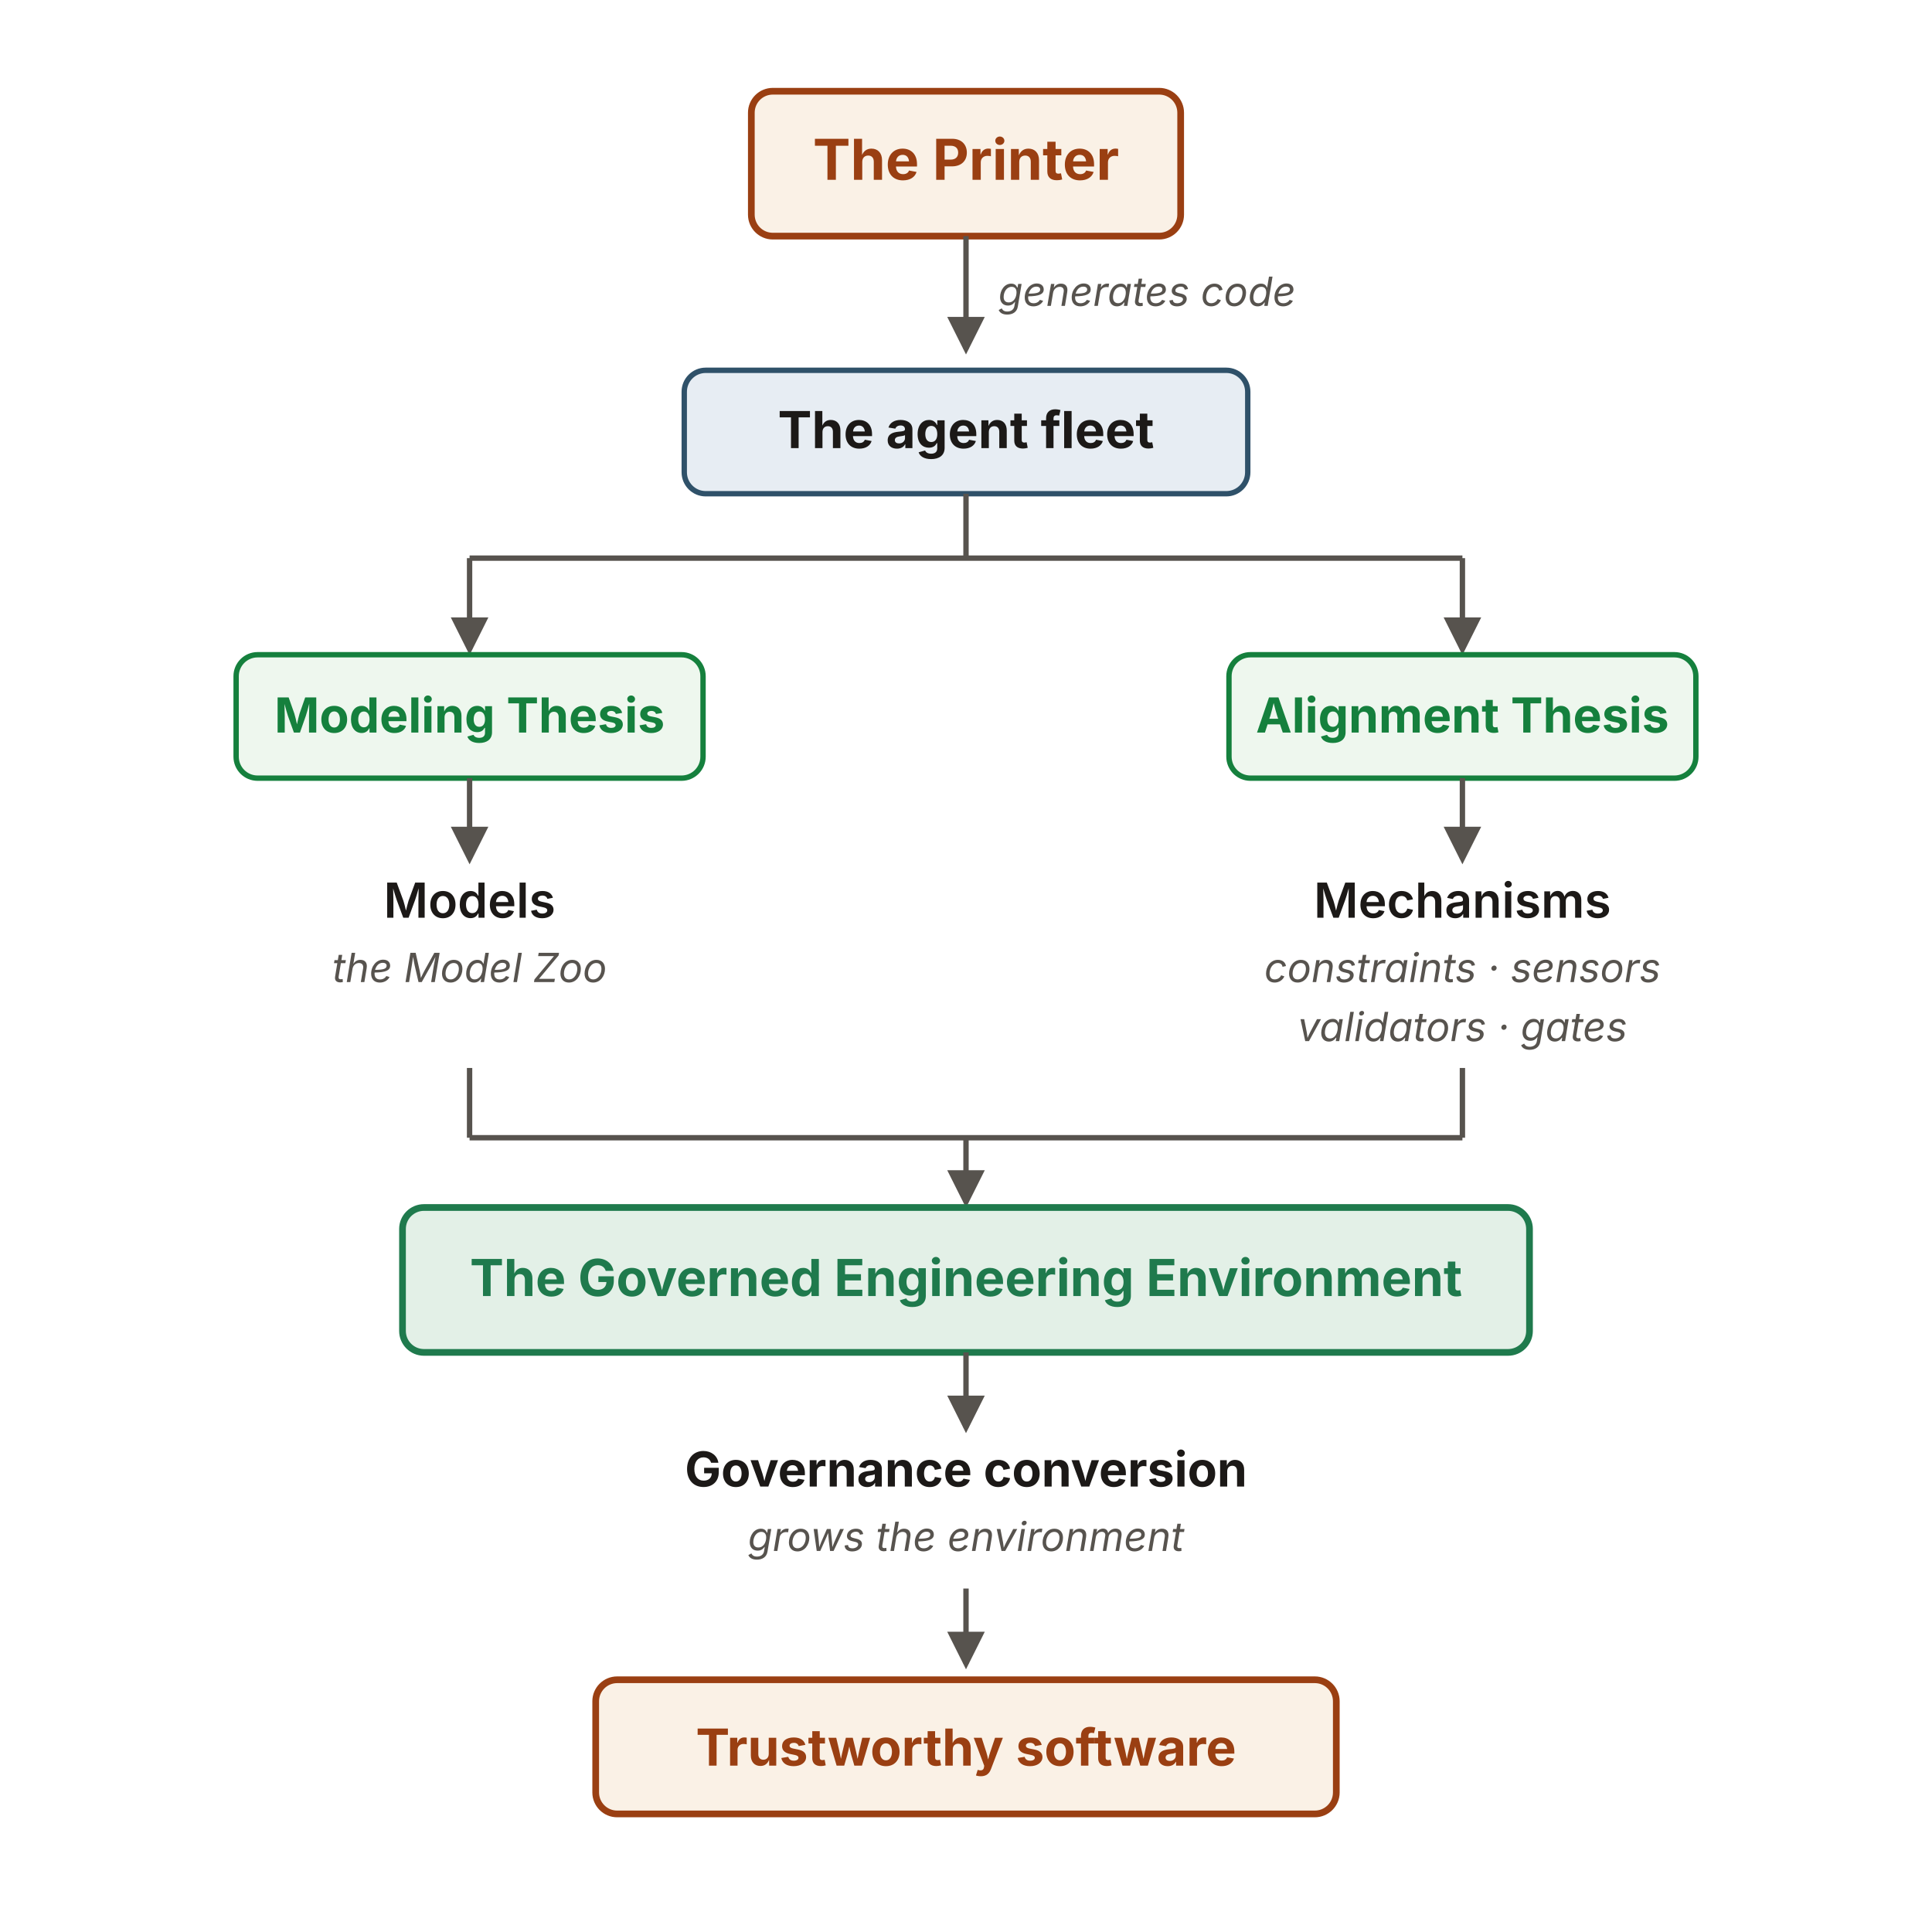
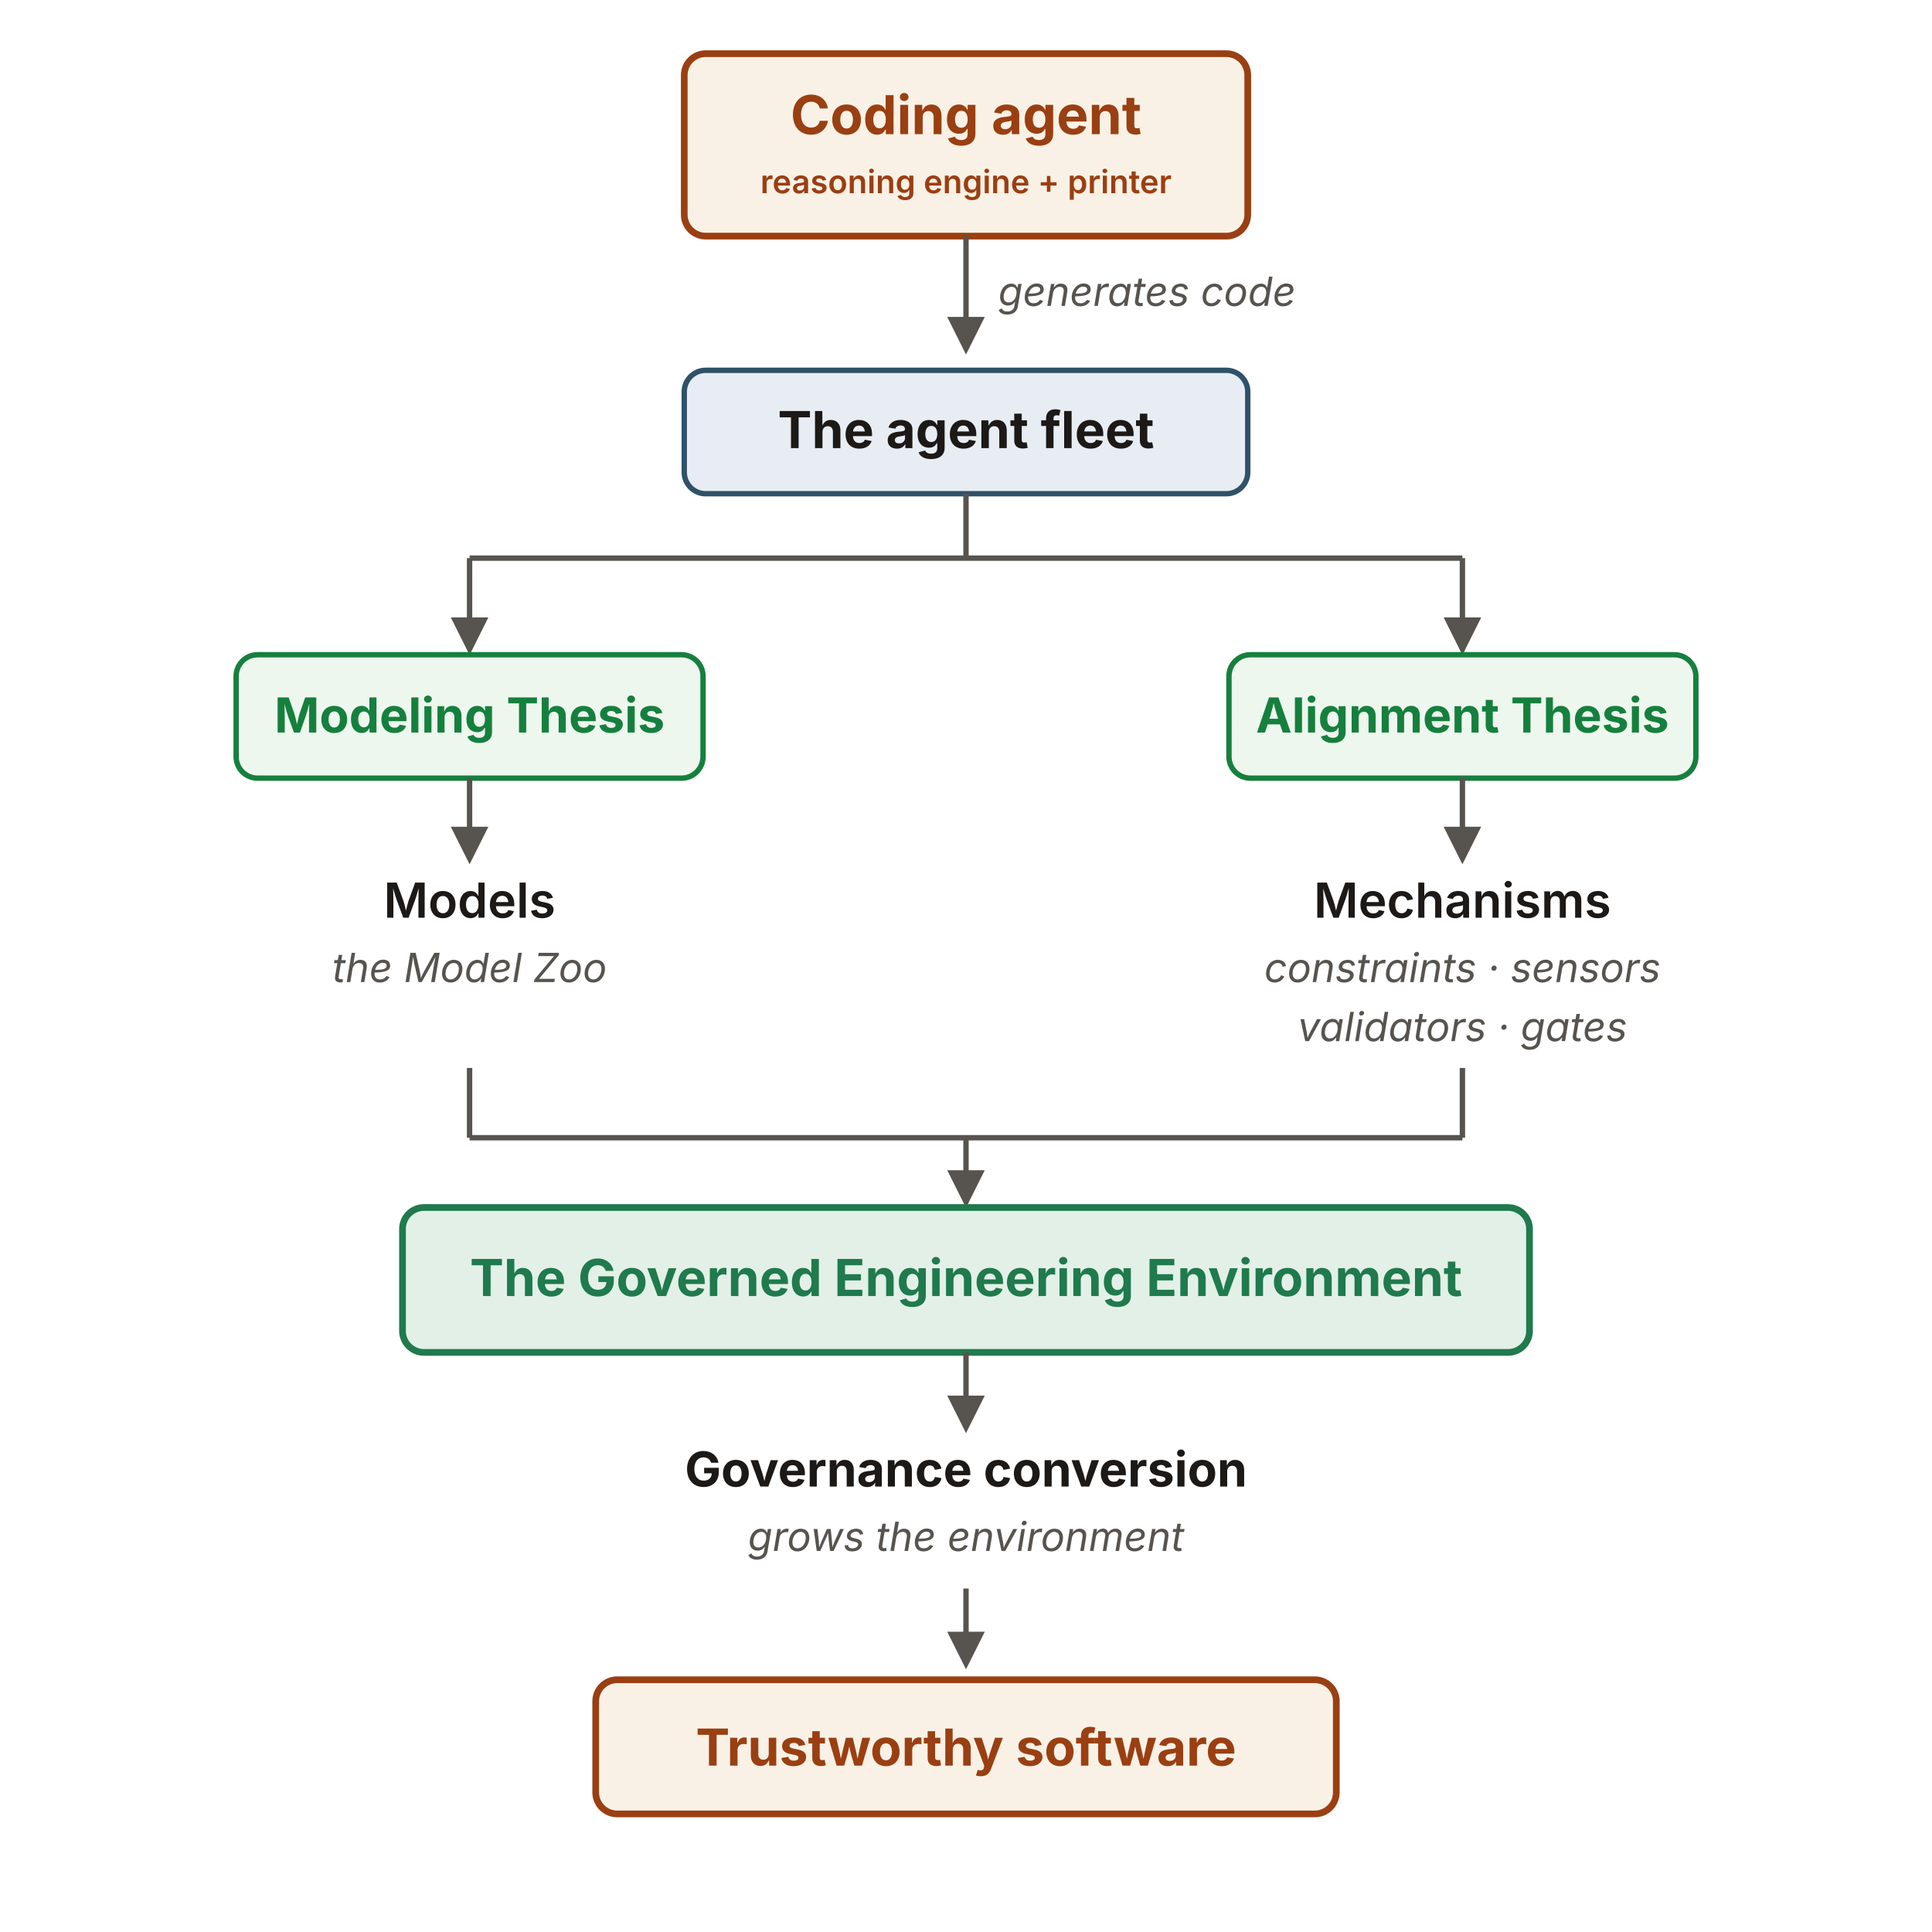
<svg xmlns="http://www.w3.org/2000/svg" viewBox="0 0 720 720" width="720" height="720" role="group" aria-labelledby="mmTitle mmDesc" font-family="'Source Sans 3', -apple-system, 'Segoe UI', sans-serif">
  <defs>
    <marker id="mm-ah" viewBox="0 0 10 10" refX="8.5" refY="5" markerWidth="7" markerHeight="7" orient="auto-start-reverse">
      <path d="M0,0 L10,5 L0,10 z" fill="#57534e" />
    </marker>
  </defs>
-   <rect x="280" y="34" width="160" height="54" rx="8" fill="#faf1e6" stroke="#9a3f12" stroke-width="2.5" />
-   <text x="360" y="67" text-anchor="middle" font-size="21" font-weight="700" fill="#9a3f12">The Printer</text>
+   <rect x="255" y="20" width="210" height="68" rx="8" fill="#faf1e6" stroke="#9a3f12" stroke-width="2.5" />
+   <text x="360" y="50" text-anchor="middle" font-size="20" font-weight="700" fill="#9a3f12">Coding agent</text>
+   <text x="360" y="72" text-anchor="middle" font-size="12" font-weight="600" fill="#9a3f12">reasoning engine + printer</text>
  <path d="M360,88 L360,130" fill="none" stroke="#57534e" stroke-width="2" marker-end="url(#mm-ah)" />
  <text x="372" y="114" text-anchor="start" font-size="15" font-style="italic" fill="#57534e">generates code</text>
  <rect x="255" y="138" width="210" height="46" rx="8" fill="#e7edf3" stroke="#2f5169" stroke-width="2" />
  <text x="360" y="167" text-anchor="middle" font-size="19" font-weight="700" fill="#1c1917">The agent fleet</text>
  <path d="M360,184 L360,208 M175,208 L545,208 M175,208 L175,236 M545,208 L545,236" fill="none" stroke="#57534e" stroke-width="2" />
  <path d="M175,236 L175,242" fill="none" stroke="#57534e" stroke-width="2" marker-end="url(#mm-ah)" />
  <path d="M545,236 L545,242" fill="none" stroke="#57534e" stroke-width="2" marker-end="url(#mm-ah)" />
  <rect x="88" y="244" width="174" height="46" rx="8" fill="#eef7ee" stroke="#15803d" stroke-width="2" />
  <text x="175" y="273" text-anchor="middle" font-size="18" font-weight="700" fill="#15803d">Modeling Thesis</text>
  <path d="M175,290 L175,320" fill="none" stroke="#57534e" stroke-width="2" marker-end="url(#mm-ah)" />
  <text x="175" y="342" text-anchor="middle" font-size="18" font-weight="600" fill="#1c1917">Models</text>
  <text x="175" y="366" text-anchor="middle" font-size="15" font-style="italic" fill="#57534e">the Model Zoo</text>
  <rect x="458" y="244" width="174" height="46" rx="8" fill="#eef7ee" stroke="#15803d" stroke-width="2" />
  <text x="545" y="273" text-anchor="middle" font-size="18" font-weight="700" fill="#15803d">Alignment Thesis</text>
  <path d="M545,290 L545,320" fill="none" stroke="#57534e" stroke-width="2" marker-end="url(#mm-ah)" />
  <text x="545" y="342" text-anchor="middle" font-size="18" font-weight="600" fill="#1c1917">Mechanisms</text>
  <text x="545" y="366" text-anchor="middle" font-size="15" font-style="italic" fill="#57534e">constraints · sensors</text>
  <text x="545" y="388" text-anchor="middle" font-size="15" font-style="italic" fill="#57534e">validators · gates</text>
  <path d="M175,398 L175,424 M545,398 L545,424 M175,424 L545,424 M360,424 L360,448" fill="none" stroke="#57534e" stroke-width="2" marker-end="url(#mm-ah)" />
  <rect x="150" y="450" width="420" height="54" rx="8" fill="#e3f0e7" stroke="#1f7a4d" stroke-width="2.5" />
  <text x="360" y="483" text-anchor="middle" font-size="19" font-weight="700" fill="#1f7a4d">The Governed Engineering Environment</text>
  <path d="M360,504 L360,532" fill="none" stroke="#57534e" stroke-width="2" marker-end="url(#mm-ah)" />
  <text x="360" y="554" text-anchor="middle" font-size="18" font-weight="700" fill="#1c1917">Governance conversion</text>
  <text x="360" y="578" text-anchor="middle" font-size="15" font-style="italic" fill="#57534e">grows the environment</text>
  <path d="M360,592 L360,620" fill="none" stroke="#57534e" stroke-width="2" marker-end="url(#mm-ah)" />
  <rect x="222" y="626" width="276" height="50" rx="8" fill="#faf1e6" stroke="#9a3f12" stroke-width="2.5" />
  <text x="360" y="658" text-anchor="middle" font-size="19" font-weight="700" fill="#9a3f12">Trustworthy software</text>
</svg>
